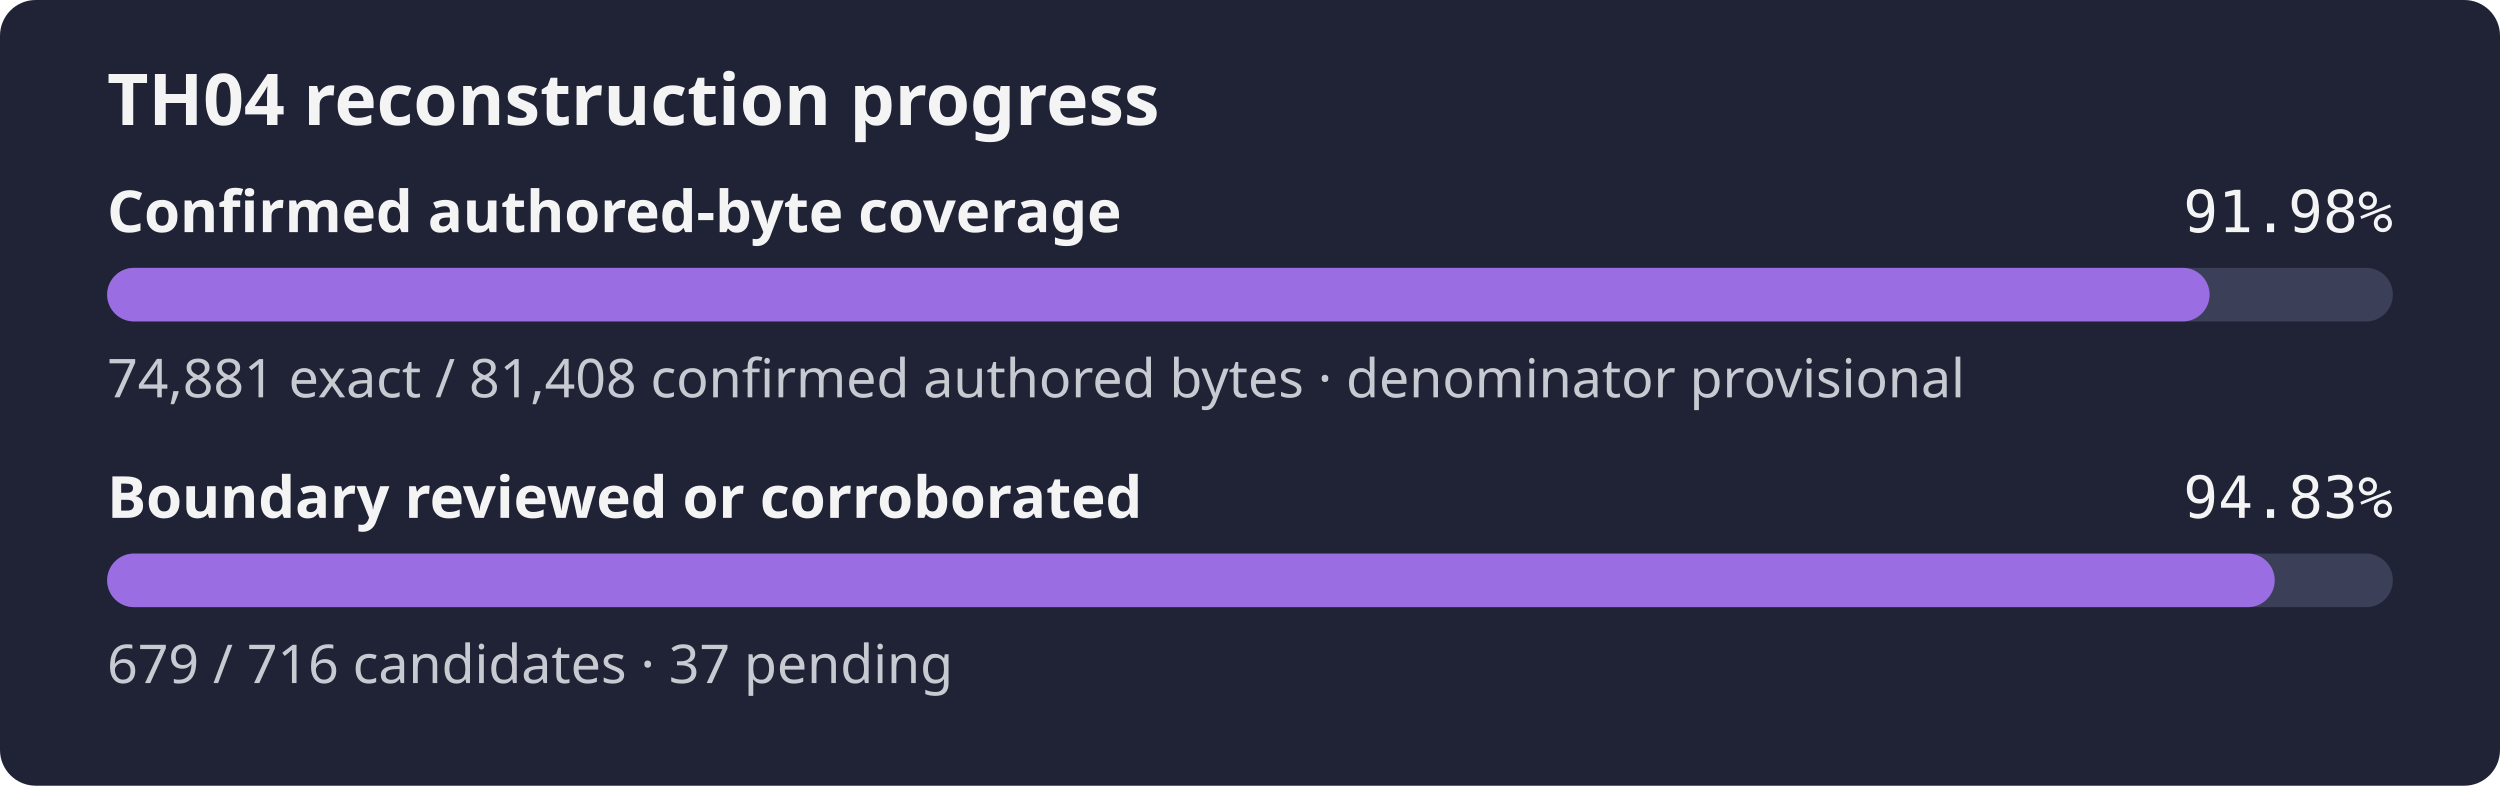
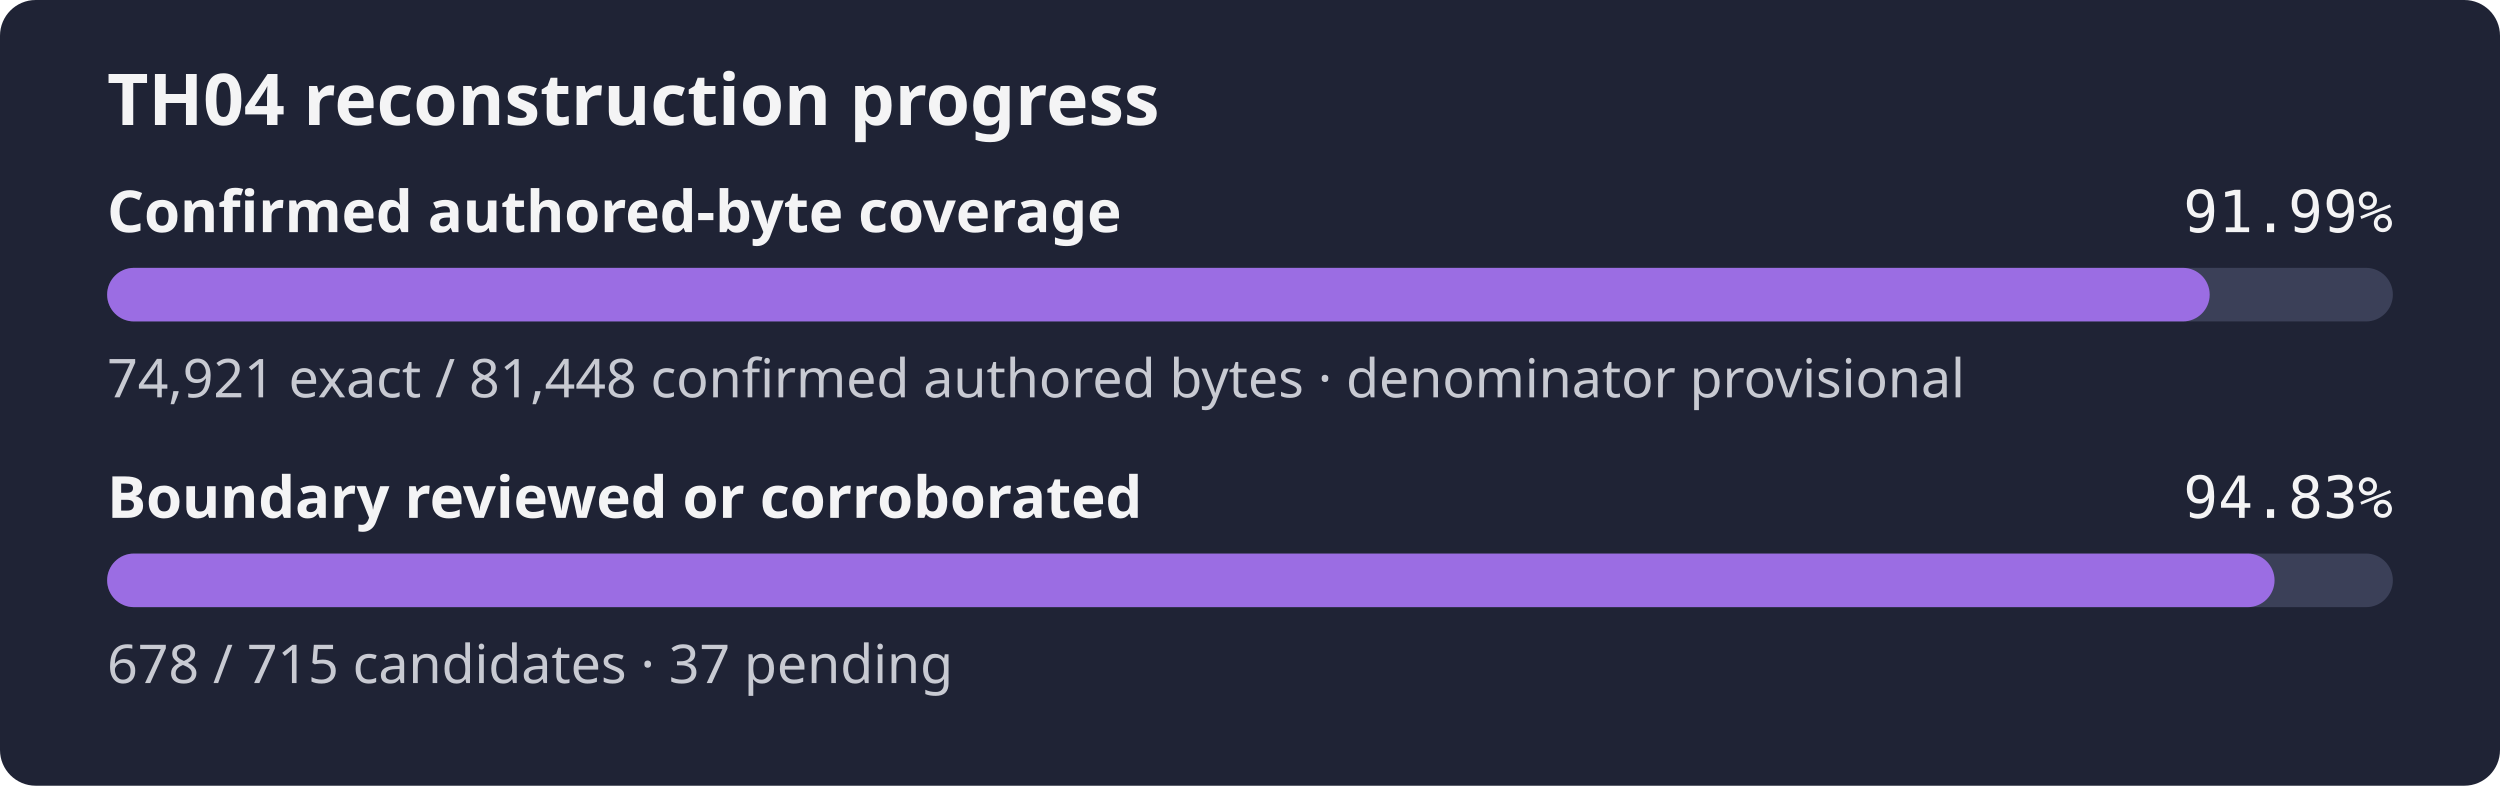
- <svg xmlns="http://www.w3.org/2000/svg" width="560" height="176" role="img" aria-label="TH04 reconstruction progress: 91.98% of the confirmed authored-byte set is exact, boundary reviewed or corroborated 94.83%">
+ <svg xmlns="http://www.w3.org/2000/svg" width="560" height="176" role="img" aria-label="TH04 reconstruction progress: 91.99% of the confirmed authored-byte set is exact, boundary reviewed or corroborated 94.83%">
  <rect width="560" height="176" rx="8" fill="#1f2335" />
  <text x="24" y="28" fill="#f4f4f5" font-family="sans-serif" font-size="16" font-weight="600">TH04 reconstruction progress</text>
  <text x="24" y="52" fill="#f4f4f5" font-family="sans-serif" font-size="13" font-weight="600">Confirmed authored-byte coverage</text>
-   <text x="536" y="52" fill="#f4f4f5" text-anchor="end" font-family="monospace" font-size="13">91.98%</text>
+   <text x="536" y="52" fill="#f4f4f5" text-anchor="end" font-family="monospace" font-size="13">91.99%</text>
  <rect x="24" y="60" width="512" height="12" rx="6" fill="#3b4058" />
-   <rect x="24" y="60" width="470.95" height="12" rx="6" fill="#9b6de3" />
-   <text x="24" y="89" fill="#c8cad2" font-family="sans-serif" font-size="12">74,881 exact / 81,408 confirmed authored bytes · denominator provisional</text>
+   <rect x="24" y="60" width="470.97" height="12" rx="6" fill="#9b6de3" />
+   <text x="24" y="89" fill="#c8cad2" font-family="sans-serif" font-size="12">74,921 exact / 81,448 confirmed authored bytes · denominator provisional</text>
  <text x="24" y="116" fill="#f4f4f5" font-family="sans-serif" font-size="13" font-weight="600">Boundary reviewed or corroborated</text>
  <text x="536" y="116" fill="#f4f4f5" text-anchor="end" font-family="monospace" font-size="13">94.83%</text>
  <rect x="24" y="124" width="512" height="12" rx="6" fill="#3b4058" />
-   <rect x="24" y="124" width="485.54" height="12" rx="6" fill="#9b6de3" />
-   <text x="24" y="153" fill="#c8cad2" font-family="sans-serif" font-size="12">679 / 716 candidates · 37 pending</text>
+   <rect x="24" y="124" width="485.50" height="12" rx="6" fill="#9b6de3" />
+   <text x="24" y="153" fill="#c8cad2" font-family="sans-serif" font-size="12">678 / 715 candidates · 37 pending</text>
</svg>
